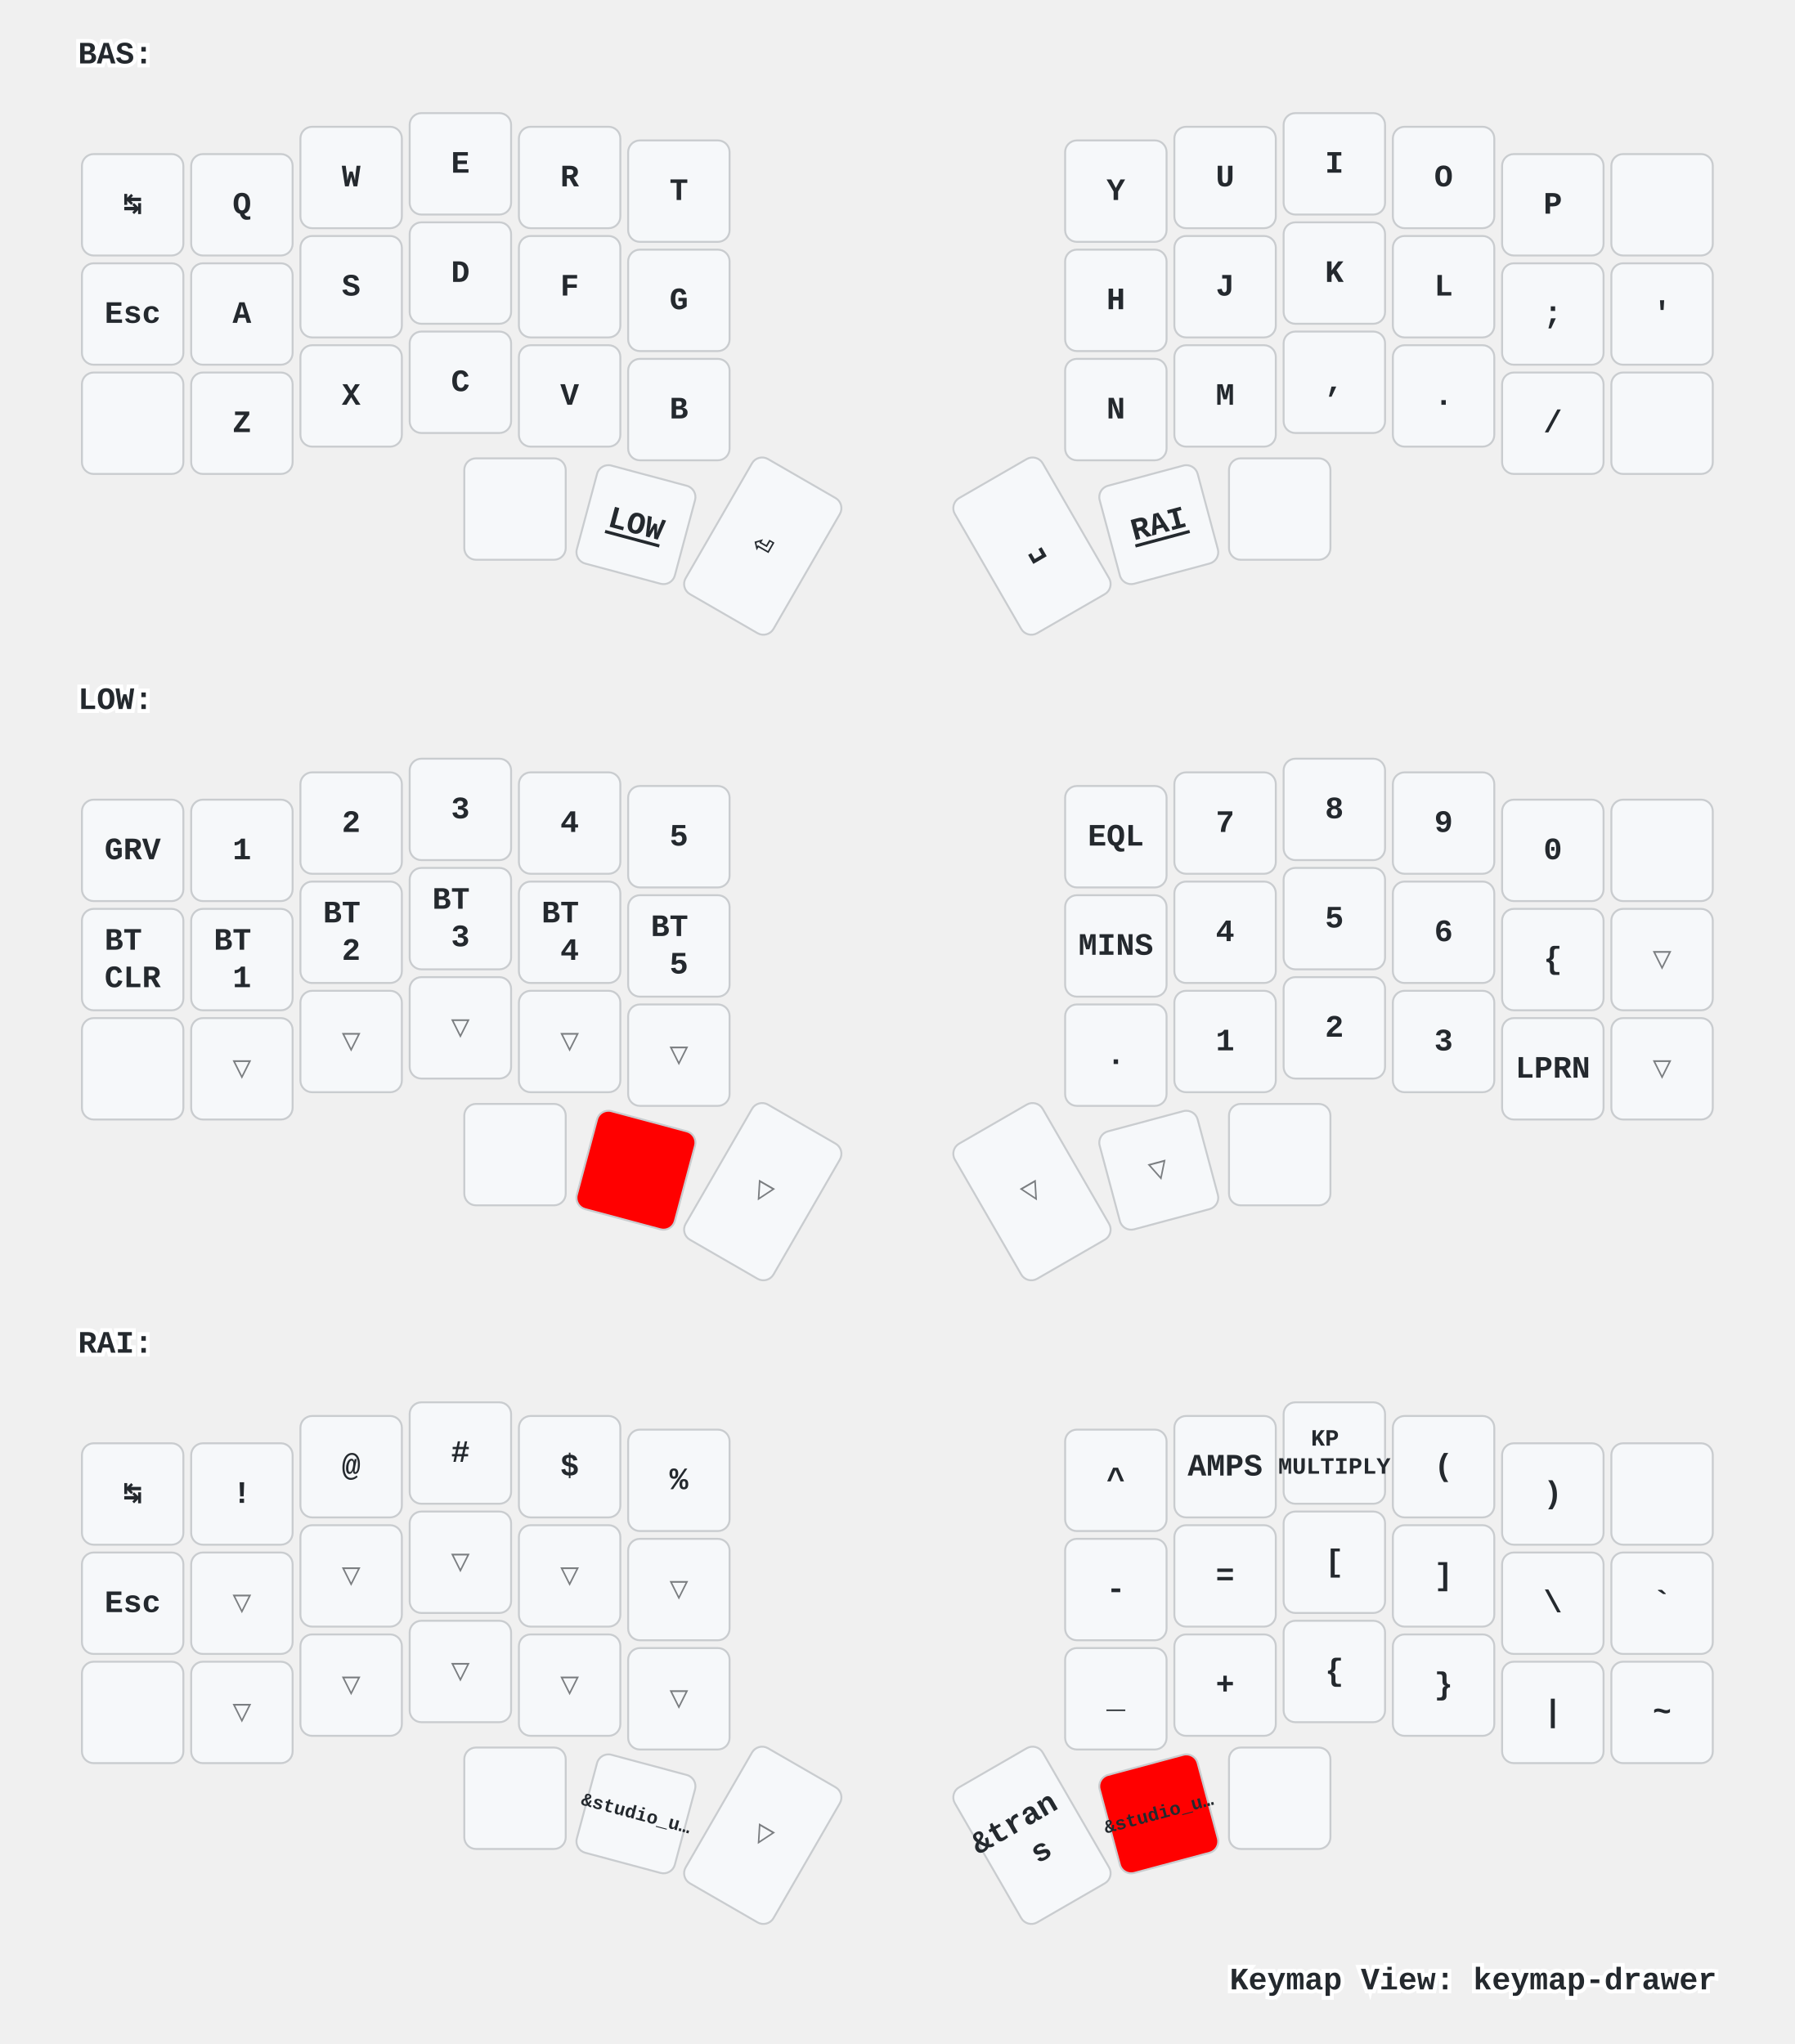
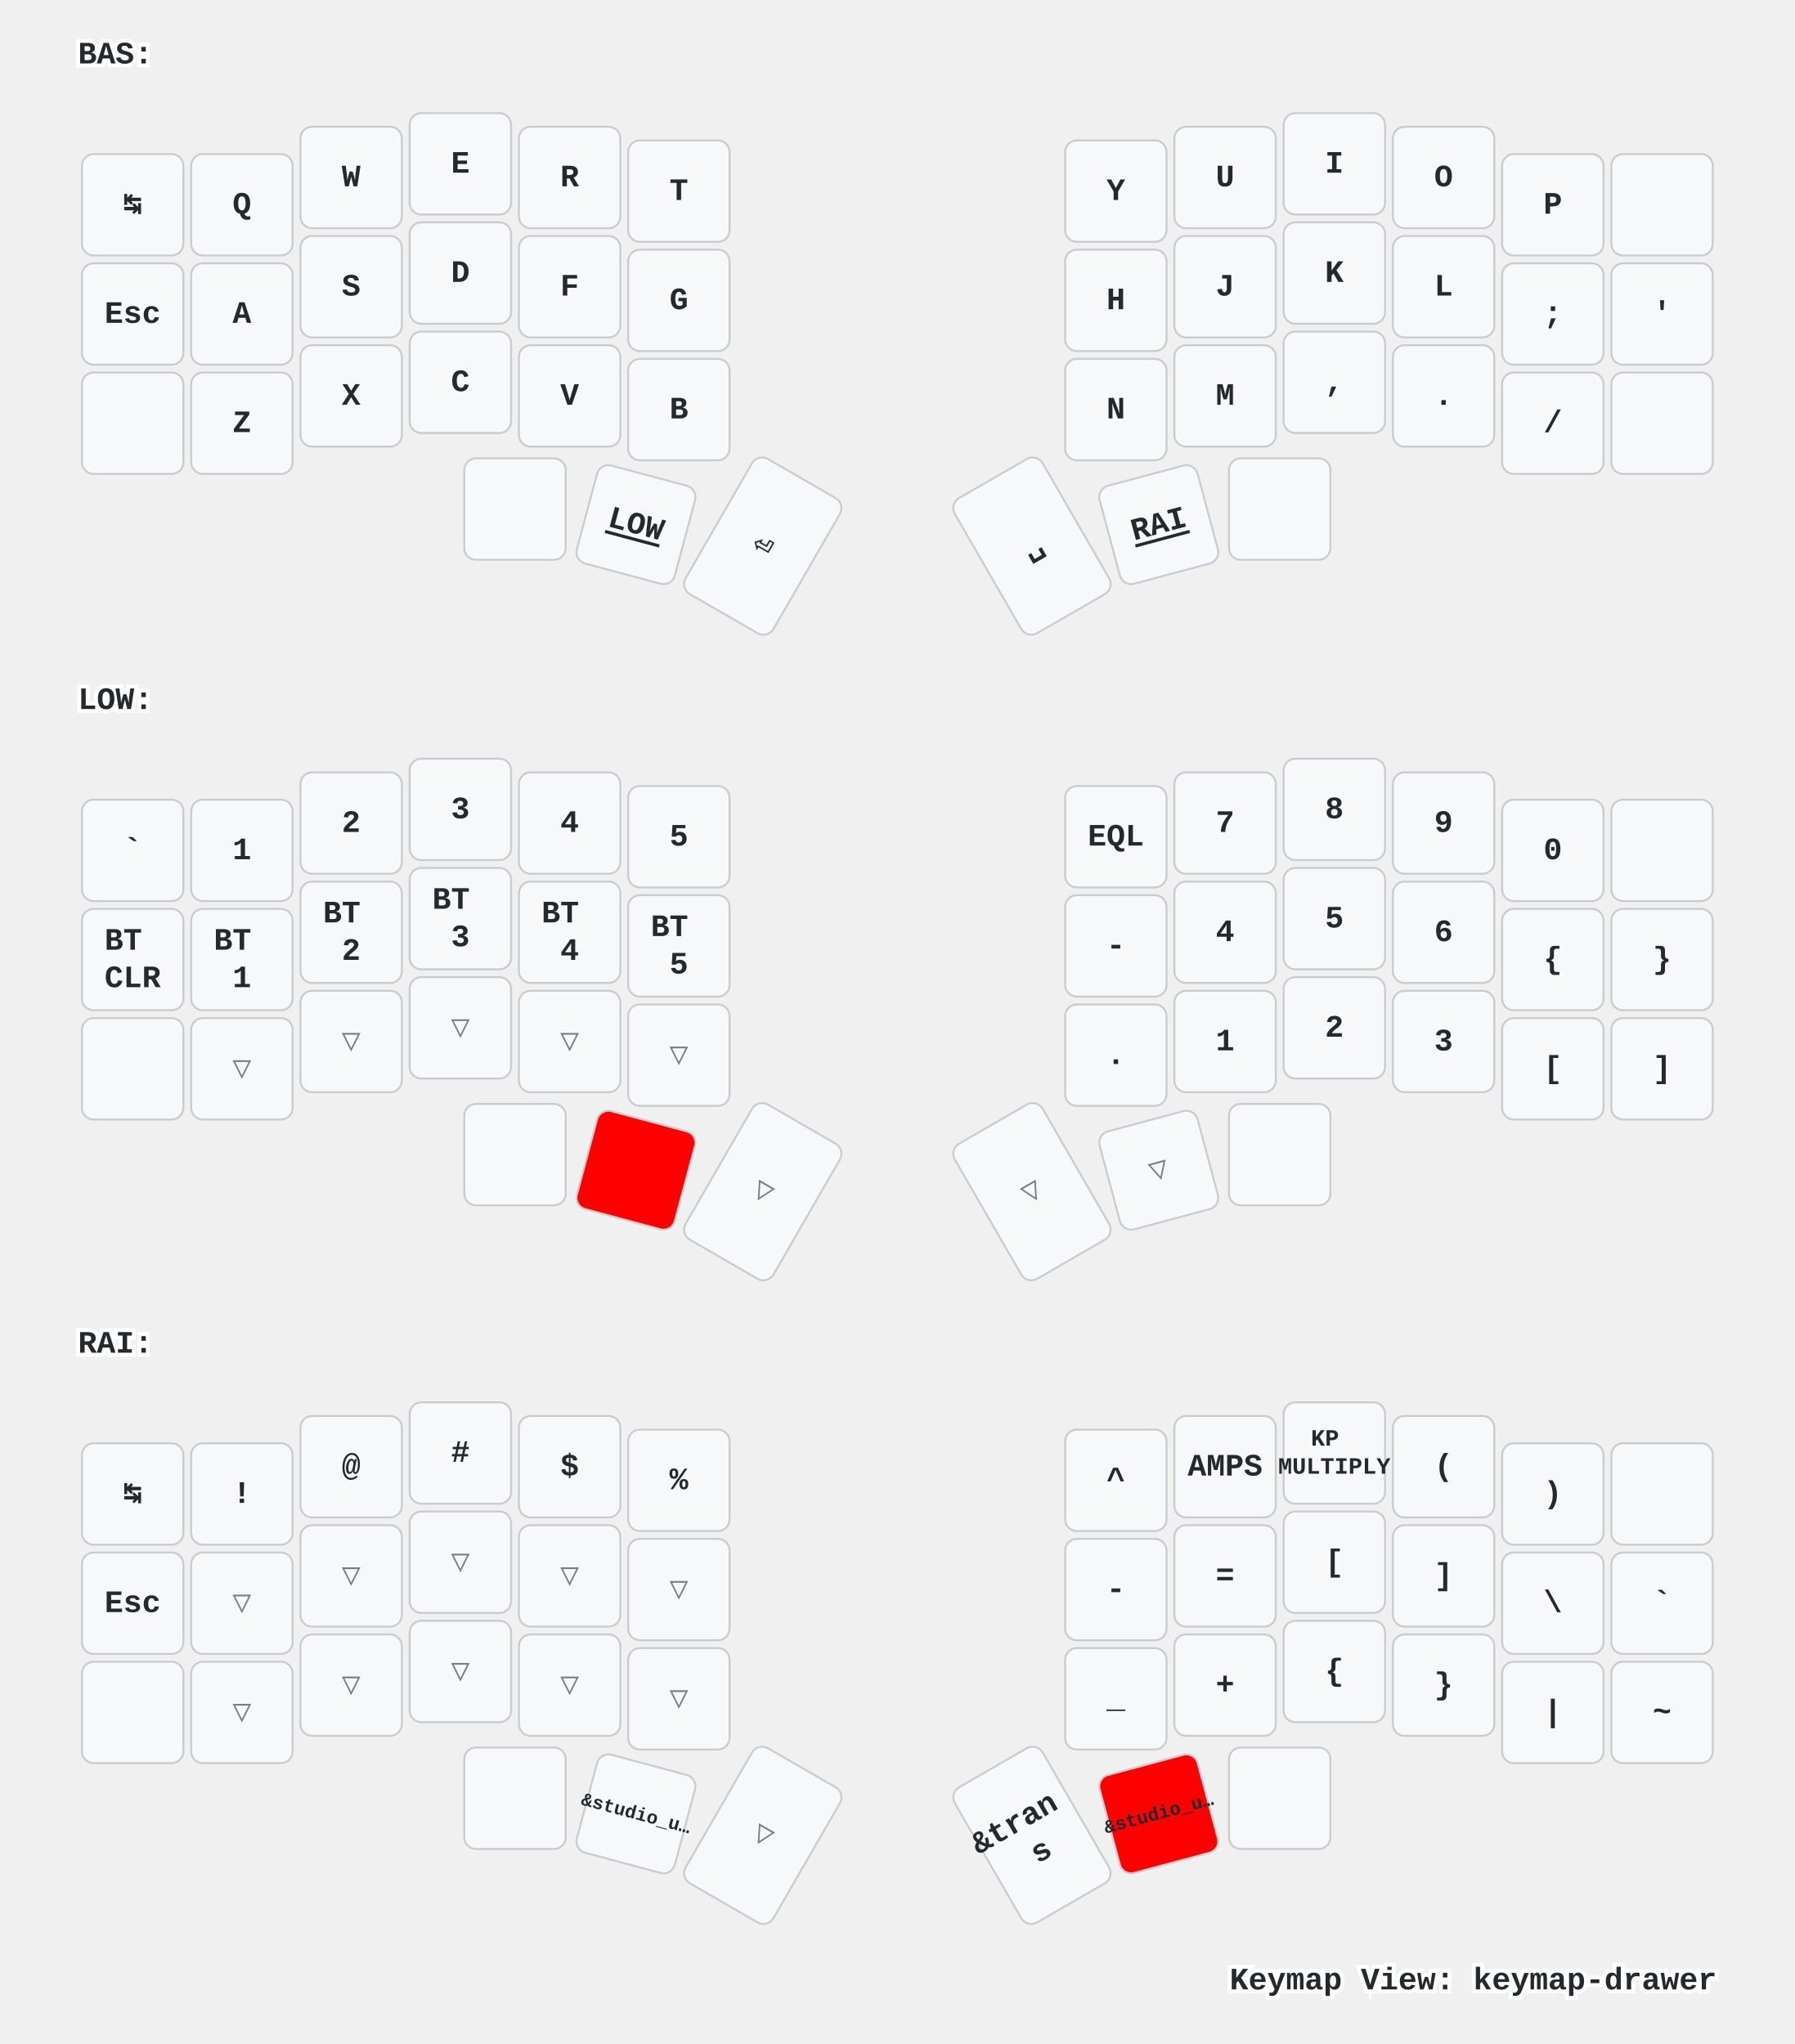
<svg xmlns="http://www.w3.org/2000/svg" xmlns:xlink="http://www.w3.org/1999/xlink" width="920" height="1048" viewBox="0 0 920 1048" class="keymap">
  <defs>/* start glyphs */
<svg id="mdi:apple-keyboard-command">
      <svg id="mdi-apple-keyboard-command" viewBox="0 0 24 24">
        <path d="M6,2A4,4 0 0,1 10,6V8H14V6A4,4 0 0,1 18,2A4,4 0 0,1 22,6A4,4 0 0,1 18,10H16V14H18A4,4 0 0,1 22,18A4,4 0 0,1 18,22A4,4 0 0,1 14,18V16H10V18A4,4 0 0,1 6,22A4,4 0 0,1 2,18A4,4 0 0,1 6,14H8V10H6A4,4 0 0,1 2,6A4,4 0 0,1 6,2M16,18A2,2 0 0,0 18,20A2,2 0 0,0 20,18A2,2 0 0,0 18,16H16V18M14,10H10V14H14V10M6,16A2,2 0 0,0 4,18A2,2 0 0,0 6,20A2,2 0 0,0 8,18V16H6M8,6A2,2 0 0,0 6,4A2,2 0 0,0 4,6A2,2 0 0,0 6,8H8V6M18,8A2,2 0 0,0 20,6A2,2 0 0,0 18,4A2,2 0 0,0 16,6V8H18Z" />
      </svg>
    </svg>
    <svg id="mdi:apple-keyboard-control">
      <svg id="mdi-apple-keyboard-control" viewBox="0 0 24 24">
        <path d="M19.78,11.78L18.36,13.19L12,6.83L5.64,13.19L4.22,11.78L12,4L19.78,11.78Z" />
      </svg>
    </svg>
    <svg id="mdi:apple-keyboard-option">
      <svg id="mdi-apple-keyboard-option" viewBox="0 0 24 24">
        <path d="M3,4H9.11L16.15,18H21V20H14.88L7.84,6H3V4M14,4H21V6H14V4Z" />
      </svg>
    </svg>
    <svg id="mdi:apple-keyboard-shift">
      <svg id="mdi-apple-keyboard-shift" viewBox="0 0 24 24">
        <path d="M15,18V12H17.17L12,6.83L6.83,12H9V18H15M12,4L22,14H17V20H7V14H2L12,4Z" />
      </svg>
    </svg>
    <svg id="mdi:backspace-outline">
      <svg id="mdi-backspace-outline" viewBox="0 0 24 24">
        <path d="M19,15.59L17.59,17L14,13.41L10.41,17L9,15.59L12.59,12L9,8.41L10.41,7L14,10.59L17.59,7L19,8.41L15.41,12L19,15.59M22,3A2,2 0 0,1 24,5V19A2,2 0 0,1 22,21H7C6.31,21 5.77,20.64 5.41,20.11L0,12L5.41,3.88C5.77,3.35 6.31,3 7,3H22M22,5H7L2.28,12L7,19H22V5Z" />
      </svg>
    </svg>
  </defs>/* end glyphs */
<style>/* inherit to force styles through use tags */
svg path {
    fill: inherit;
}

/* font and background color specifications */
svg.keymap {
    font-family: SFMono-Regular,Consolas,Liberation Mono,Menlo,monospace;
    font-size: 14px;
    font-kerning: normal;
    text-rendering: optimizeLegibility;
    fill: #24292e;
}

/* default key styling */
rect.key {
    fill: #f6f8fa;
}

rect.key, rect.combo {
    stroke: #c9cccf;
    stroke-width: 1;
}

/* default key side styling, only used is draw_key_sides is set */
rect.side {
    filter: brightness(90%);
}

/* color accent for combo boxes */
rect.combo, rect.combo-separate {
    fill: #cdf;
}

/* color accent for held keys */
rect.held, rect.combo.held {
    fill: #fdd;
}

/* color accent for ghost (optional) keys */
rect.ghost, rect.combo.ghost {
    stroke-dasharray: 4, 4;
    stroke-width: 2;
}

text {
    text-anchor: middle;
    dominant-baseline: middle;
}

/* styling for layer labels */
text.label {
    font-weight: bold;
    text-anchor: start;
    stroke: white;
    stroke-width: 4;
    paint-order: stroke;
}

/* styling for optional footer */
text.footer {
    text-anchor: end;
    dominant-baseline: auto;
    stroke: white;
    stroke-width: 4;
    paint-order: stroke;
}

/* styling for combo tap, and key non-tap label text */
text.combo, text.hold, text.shifted, text.left, text.right {
    font-size: 11px;
}

text.hold {
    text-anchor: middle;
    dominant-baseline: auto;
}

text.shifted {
    text-anchor: middle;
    dominant-baseline: hanging;
}

text.left {
    text-anchor: start;
}

text.right {
    text-anchor: end;
}

text.layer-activator {
    text-decoration: underline;
}

/* styling for hold/shifted label text in combo box */
text.combo.hold, text.combo.shifted, text.combo.left, text.combo.right {
    font-size: 8px;
}

/* lighter symbol for transparent keys */
text.trans {
    fill: #7b7e81;
}

/* styling for combo dendrons */
path.combo {
    stroke-width: 1;
    stroke: gray;
    fill: none;
}

/* Start Tabler Icons Cleanup */
/* cannot use height/width with glyphs */
.icon-tabler &gt; path {
    fill: inherit;
    stroke: inherit;
    stroke-width: 2;
}
/* hide tabler's default box */
.icon-tabler &gt; path[stroke="none"][fill="none"] {
    visibility: hidden;
}
/* End Tabler Icons Cleanup */

/* For default sytles, see https://github.com/caksoylar/keymap-drawer/blob/main/keymap_drawer/config.py#L85 */

svg.keymap {
  font-family: Ubuntu Mono, Inconsolata, Consolas, Liberation Mono, Menlo, monospace;
  font-size: 16px;
  font-weight: bold;
  text-rendering: optimizeLegibility;
}

/* Color accent for held keys
red = #f00
green = #0f0
blue = #00f
yellow = #ff0
cyan = #0ff
magenta = #f0f
white = #fff
black = #000
grey = #888
light grey = #ccc
#ffc
*/
rect.held, rect.combo.held {
    fill: #f00;
}

/* Technique borrowed and extended from https://github.com/englmaxi/zmk-config/blob/master/keymap-drawer/config.yaml */
.sym_sub_text.tap {
  translate: -5px 2px;
  font-size: 20px;
}
.sym_sub_text.shifted {
  translate: 10px 13px;
  font-size: 10px;
  opacity: 1.0;
}
.combo.sym_sub_text.tap {
  translate: -1px 1px;
}
.combo.sym_sub_text.shifted {
  translate: 7px 5px;
  font-size: 10px;
  opacity: 1.0;
}

/* Toggle */
.toggle.shifted {
  translate: -10px 12px;
}

.toggle.hold {
  translate: 13px -23px;
}

/* Variant for tap-dances */
.tap_dance.tap {
  translate: -7px 0px;
  font-size: 12px;
}
.tap_dance.shifted {
  translate: 7px 17px;
  font-size: 12px;
  opacity: 1.0;
}

/* Variant for symbol next to symbol */
.sym_by_sym.tap {
  translate: -6px 0px;
}
.sym_by_sym.shifted {
  translate: 10px 12px;
  opacity: 1.0;
}

.combo.sym_by_sym.tap {
  translate: -35px 0px;
}
.combo.sym_by_sym.shifted {
  translate: 35px 20px;
  opacity: 1.0;
}

.combo.sym_by_sym.hold {
  visibility: hidden;
}

/* hide hold box for combo sym_by_sym */
.combo.sym_by_sym.hold &gt; path[stroke="none"][fill="none"] {
  visibility: hidden;
}
</style>
  <g transform="translate(40, 0)" class="layer-BAS">
    <text x="0" y="28" class="label" id="BAS">BAS:</text>
    <g transform="translate(0, 56)">
      <g transform="translate(28, 49)" class="key keypos-0">
        <rect rx="6" ry="6" x="-26" y="-26" width="52" height="52" class="key" />
        <text x="0" y="0" class="key tap">↹</text>
      </g>
      <g transform="translate(84, 49)" class="key keypos-1">
        <rect rx="6" ry="6" x="-26" y="-26" width="52" height="52" class="key" />
        <text x="0" y="0" class="key tap">Q</text>
      </g>
      <g transform="translate(140, 35)" class="key keypos-2">
        <rect rx="6" ry="6" x="-26" y="-26" width="52" height="52" class="key" />
        <text x="0" y="0" class="key tap">W</text>
      </g>
      <g transform="translate(196, 28)" class="key keypos-3">
        <rect rx="6" ry="6" x="-26" y="-26" width="52" height="52" class="key" />
        <text x="0" y="0" class="key tap">E</text>
      </g>
      <g transform="translate(252, 35)" class="key keypos-4">
        <rect rx="6" ry="6" x="-26" y="-26" width="52" height="52" class="key" />
        <text x="0" y="0" class="key tap">R</text>
      </g>
      <g transform="translate(308, 42)" class="key keypos-5">
        <rect rx="6" ry="6" x="-26" y="-26" width="52" height="52" class="key" />
        <text x="0" y="0" class="key tap">T</text>
      </g>
      <g transform="translate(532, 42)" class="key keypos-6">
        <rect rx="6" ry="6" x="-26" y="-26" width="52" height="52" class="key" />
        <text x="0" y="0" class="key tap">Y</text>
      </g>
      <g transform="translate(588, 35)" class="key keypos-7">
        <rect rx="6" ry="6" x="-26" y="-26" width="52" height="52" class="key" />
        <text x="0" y="0" class="key tap">U</text>
      </g>
      <g transform="translate(644, 28)" class="key keypos-8">
        <rect rx="6" ry="6" x="-26" y="-26" width="52" height="52" class="key" />
        <text x="0" y="0" class="key tap">I</text>
      </g>
      <g transform="translate(700, 35)" class="key keypos-9">
        <rect rx="6" ry="6" x="-26" y="-26" width="52" height="52" class="key" />
        <text x="0" y="0" class="key tap">O</text>
      </g>
      <g transform="translate(756, 49)" class="key keypos-10">
        <rect rx="6" ry="6" x="-26" y="-26" width="52" height="52" class="key" />
        <text x="0" y="0" class="key tap">P</text>
      </g>
      <g transform="translate(812, 49)" class="key keypos-11">
        <rect rx="6" ry="6" x="-26" y="-26" width="52" height="52" class="key" />
        <use href="#mdi:backspace-outline" xlink:href="#mdi:backspace-outline" x="-9" y="-9" height="18" width="18.0" class="key tap glyph mdi:backspace-outline" />
      </g>
      <g transform="translate(28, 105)" class="key keypos-12">
        <rect rx="6" ry="6" x="-26" y="-26" width="52" height="52" class="key" />
        <text x="0" y="0" class="key tap">Esc</text>
      </g>
      <g transform="translate(84, 105)" class="key keypos-13">
        <rect rx="6" ry="6" x="-26" y="-26" width="52" height="52" class="key" />
        <text x="0" y="0" class="key tap">A</text>
      </g>
      <g transform="translate(140, 91)" class="key keypos-14">
        <rect rx="6" ry="6" x="-26" y="-26" width="52" height="52" class="key" />
        <text x="0" y="0" class="key tap">S</text>
      </g>
      <g transform="translate(196, 84)" class="key keypos-15">
        <rect rx="6" ry="6" x="-26" y="-26" width="52" height="52" class="key" />
        <text x="0" y="0" class="key tap">D</text>
      </g>
      <g transform="translate(252, 91)" class="key keypos-16">
        <rect rx="6" ry="6" x="-26" y="-26" width="52" height="52" class="key" />
        <text x="0" y="0" class="key tap">F</text>
      </g>
      <g transform="translate(308, 98)" class="key keypos-17">
        <rect rx="6" ry="6" x="-26" y="-26" width="52" height="52" class="key" />
        <text x="0" y="0" class="key tap">G</text>
      </g>
      <g transform="translate(532, 98)" class="key keypos-18">
        <rect rx="6" ry="6" x="-26" y="-26" width="52" height="52" class="key" />
        <text x="0" y="0" class="key tap">H</text>
      </g>
      <g transform="translate(588, 91)" class="key keypos-19">
        <rect rx="6" ry="6" x="-26" y="-26" width="52" height="52" class="key" />
        <text x="0" y="0" class="key tap">J</text>
      </g>
      <g transform="translate(644, 84)" class="key keypos-20">
        <rect rx="6" ry="6" x="-26" y="-26" width="52" height="52" class="key" />
        <text x="0" y="0" class="key tap">K</text>
      </g>
      <g transform="translate(700, 91)" class="key keypos-21">
        <rect rx="6" ry="6" x="-26" y="-26" width="52" height="52" class="key" />
        <text x="0" y="0" class="key tap">L</text>
      </g>
      <g transform="translate(756, 105)" class="key keypos-22">
        <rect rx="6" ry="6" x="-26" y="-26" width="52" height="52" class="key" />
        <text x="0" y="0" class="key tap">;</text>
      </g>
      <g transform="translate(812, 105)" class="key keypos-23">
        <rect rx="6" ry="6" x="-26" y="-26" width="52" height="52" class="key" />
        <text x="0" y="0" class="key tap">'</text>
      </g>
      <g transform="translate(28, 161)" class="key keypos-24">
        <rect rx="6" ry="6" x="-26" y="-26" width="52" height="52" class="key" />
        <use href="#mdi:apple-keyboard-shift" xlink:href="#mdi:apple-keyboard-shift" x="-9" y="-9" height="18" width="18.0" class="key tap glyph mdi:apple-keyboard-shift" />
      </g>
      <g transform="translate(84, 161)" class="key keypos-25">
        <rect rx="6" ry="6" x="-26" y="-26" width="52" height="52" class="key" />
        <text x="0" y="0" class="key tap">Z</text>
      </g>
      <g transform="translate(140, 147)" class="key keypos-26">
        <rect rx="6" ry="6" x="-26" y="-26" width="52" height="52" class="key" />
        <text x="0" y="0" class="key tap">X</text>
      </g>
      <g transform="translate(196, 140)" class="key keypos-27">
        <rect rx="6" ry="6" x="-26" y="-26" width="52" height="52" class="key" />
        <text x="0" y="0" class="key tap">C</text>
      </g>
      <g transform="translate(252, 147)" class="key keypos-28">
        <rect rx="6" ry="6" x="-26" y="-26" width="52" height="52" class="key" />
        <text x="0" y="0" class="key tap">V</text>
      </g>
      <g transform="translate(308, 154)" class="key keypos-29">
        <rect rx="6" ry="6" x="-26" y="-26" width="52" height="52" class="key" />
        <text x="0" y="0" class="key tap">B</text>
      </g>
      <g transform="translate(532, 154)" class="key keypos-30">
        <rect rx="6" ry="6" x="-26" y="-26" width="52" height="52" class="key" />
        <text x="0" y="0" class="key tap">N</text>
      </g>
      <g transform="translate(588, 147)" class="key keypos-31">
        <rect rx="6" ry="6" x="-26" y="-26" width="52" height="52" class="key" />
        <text x="0" y="0" class="key tap">M</text>
      </g>
      <g transform="translate(644, 140)" class="key keypos-32">
        <rect rx="6" ry="6" x="-26" y="-26" width="52" height="52" class="key" />
        <text x="0" y="0" class="key tap">,</text>
      </g>
      <g transform="translate(700, 147)" class="key keypos-33">
        <rect rx="6" ry="6" x="-26" y="-26" width="52" height="52" class="key" />
        <text x="0" y="0" class="key tap">.</text>
      </g>
      <g transform="translate(756, 161)" class="key keypos-34">
        <rect rx="6" ry="6" x="-26" y="-26" width="52" height="52" class="key" />
        <text x="0" y="0" class="key tap">/</text>
      </g>
      <g transform="translate(812, 161)" class="key keypos-35">
        <rect rx="6" ry="6" x="-26" y="-26" width="52" height="52" class="key" />
        <use href="#mdi:apple-keyboard-control" xlink:href="#mdi:apple-keyboard-control" x="-9" y="-9" height="18" width="18.0" class="key tap glyph mdi:apple-keyboard-control" />
      </g>
      <g transform="translate(224, 205)" class="key keypos-36">
        <rect rx="6" ry="6" x="-26" y="-26" width="52" height="52" class="key" />
        <use href="#mdi:apple-keyboard-command" xlink:href="#mdi:apple-keyboard-command" x="-9" y="-9" height="18" width="18.0" class="key tap glyph mdi:apple-keyboard-command" />
      </g>
      <g transform="translate(286, 213) rotate(15.0)" class="key keypos-37">
        <rect rx="6" ry="6" x="-26" y="-26" width="52" height="52" class="key" />
        <a href="#LOW">
          <text x="0" y="0" class="key tap layer-activator">LOW</text>
        </a>
      </g>
      <g transform="translate(351, 224) rotate(30.0)" class="key keypos-38">
        <rect rx="6" ry="6" x="-26" y="-40" width="52" height="80" class="key" />
        <text x="0" y="0" class="key tap">⏎</text>
      </g>
      <g transform="translate(489, 224) rotate(-30.0)" class="key keypos-39">
        <rect rx="6" ry="6" x="-26" y="-40" width="52" height="80" class="key" />
        <text x="0" y="0" class="key tap">␣</text>
      </g>
      <g transform="translate(554, 213) rotate(-15.0)" class="key keypos-40">
        <rect rx="6" ry="6" x="-26" y="-26" width="52" height="52" class="key" />
        <a href="#RAI">
          <text x="0" y="0" class="key tap layer-activator">RAI</text>
        </a>
      </g>
      <g transform="translate(616, 205)" class="key keypos-41">
        <rect rx="6" ry="6" x="-26" y="-26" width="52" height="52" class="key" />
        <use href="#mdi:apple-keyboard-option" xlink:href="#mdi:apple-keyboard-option" x="-9" y="-9" height="18" width="18.0" class="key tap glyph mdi:apple-keyboard-option" />
      </g>
    </g>
  </g>
  <g transform="translate(40, 331)" class="layer-LOW">
    <text x="0" y="28" class="label" id="LOW">LOW:</text>
    <g transform="translate(0, 56)">
      <g transform="translate(28, 49)" class="key keypos-0">
        <rect rx="6" ry="6" x="-26" y="-26" width="52" height="52" class="key" />
-         <text x="0" y="0" class="key tap">GRV</text>
+         <text x="0" y="0" class="key tap">`</text>
      </g>
      <g transform="translate(84, 49)" class="key keypos-1">
        <rect rx="6" ry="6" x="-26" y="-26" width="52" height="52" class="key" />
        <text x="0" y="0" class="key tap">1</text>
      </g>
      <g transform="translate(140, 35)" class="key keypos-2">
        <rect rx="6" ry="6" x="-26" y="-26" width="52" height="52" class="key" />
        <text x="0" y="0" class="key tap">2</text>
      </g>
      <g transform="translate(196, 28)" class="key keypos-3">
        <rect rx="6" ry="6" x="-26" y="-26" width="52" height="52" class="key" />
        <text x="0" y="0" class="key tap">3</text>
      </g>
      <g transform="translate(252, 35)" class="key keypos-4">
        <rect rx="6" ry="6" x="-26" y="-26" width="52" height="52" class="key" />
        <text x="0" y="0" class="key tap">4</text>
      </g>
      <g transform="translate(308, 42)" class="key keypos-5">
        <rect rx="6" ry="6" x="-26" y="-26" width="52" height="52" class="key" />
        <text x="0" y="0" class="key tap">5</text>
      </g>
      <g transform="translate(532, 42)" class="key keypos-6">
        <rect rx="6" ry="6" x="-26" y="-26" width="52" height="52" class="key" />
        <text x="0" y="0" class="key tap">EQL</text>
      </g>
      <g transform="translate(588, 35)" class="key keypos-7">
        <rect rx="6" ry="6" x="-26" y="-26" width="52" height="52" class="key" />
        <text x="0" y="0" class="key tap">7</text>
      </g>
      <g transform="translate(644, 28)" class="key keypos-8">
        <rect rx="6" ry="6" x="-26" y="-26" width="52" height="52" class="key" />
        <text x="0" y="0" class="key tap">8</text>
      </g>
      <g transform="translate(700, 35)" class="key keypos-9">
        <rect rx="6" ry="6" x="-26" y="-26" width="52" height="52" class="key" />
        <text x="0" y="0" class="key tap">9</text>
      </g>
      <g transform="translate(756, 49)" class="key keypos-10">
        <rect rx="6" ry="6" x="-26" y="-26" width="52" height="52" class="key" />
        <text x="0" y="0" class="key tap">0</text>
      </g>
      <g transform="translate(812, 49)" class="key keypos-11">
        <rect rx="6" ry="6" x="-26" y="-26" width="52" height="52" class="key" />
        <use href="#mdi:backspace-outline" xlink:href="#mdi:backspace-outline" x="-9" y="-9" height="18" width="18.0" class="key tap glyph mdi:backspace-outline" />
      </g>
      <g transform="translate(28, 105)" class="key keypos-12">
        <rect rx="6" ry="6" x="-26" y="-26" width="52" height="52" class="key" />
        <text x="0" y="0" class="key tap">
          <tspan x="0" dy="-0.6em">BT</tspan>
          <tspan x="0" dy="1.2em">CLR</tspan>
        </text>
      </g>
      <g transform="translate(84, 105)" class="key keypos-13">
        <rect rx="6" ry="6" x="-26" y="-26" width="52" height="52" class="key" />
        <text x="0" y="0" class="key tap">
          <tspan x="0" dy="-0.6em">BT</tspan>
          <tspan x="0" dy="1.2em">1</tspan>
        </text>
      </g>
      <g transform="translate(140, 91)" class="key keypos-14">
        <rect rx="6" ry="6" x="-26" y="-26" width="52" height="52" class="key" />
        <text x="0" y="0" class="key tap">
          <tspan x="0" dy="-0.6em">BT</tspan>
          <tspan x="0" dy="1.2em">2</tspan>
        </text>
      </g>
      <g transform="translate(196, 84)" class="key keypos-15">
        <rect rx="6" ry="6" x="-26" y="-26" width="52" height="52" class="key" />
        <text x="0" y="0" class="key tap">
          <tspan x="0" dy="-0.6em">BT</tspan>
          <tspan x="0" dy="1.2em">3</tspan>
        </text>
      </g>
      <g transform="translate(252, 91)" class="key keypos-16">
        <rect rx="6" ry="6" x="-26" y="-26" width="52" height="52" class="key" />
        <text x="0" y="0" class="key tap">
          <tspan x="0" dy="-0.6em">BT</tspan>
          <tspan x="0" dy="1.2em">4</tspan>
        </text>
      </g>
      <g transform="translate(308, 98)" class="key keypos-17">
        <rect rx="6" ry="6" x="-26" y="-26" width="52" height="52" class="key" />
        <text x="0" y="0" class="key tap">
          <tspan x="0" dy="-0.6em">BT</tspan>
          <tspan x="0" dy="1.2em">5</tspan>
        </text>
      </g>
      <g transform="translate(532, 98)" class="key keypos-18">
        <rect rx="6" ry="6" x="-26" y="-26" width="52" height="52" class="key" />
-         <text x="0" y="0" class="key tap">MINS</text>
+         <text x="0" y="0" class="key tap">-</text>
      </g>
      <g transform="translate(588, 91)" class="key keypos-19">
        <rect rx="6" ry="6" x="-26" y="-26" width="52" height="52" class="key" />
        <text x="0" y="0" class="key tap">4</text>
      </g>
      <g transform="translate(644, 84)" class="key keypos-20">
        <rect rx="6" ry="6" x="-26" y="-26" width="52" height="52" class="key" />
        <text x="0" y="0" class="key tap">5</text>
      </g>
      <g transform="translate(700, 91)" class="key keypos-21">
        <rect rx="6" ry="6" x="-26" y="-26" width="52" height="52" class="key" />
        <text x="0" y="0" class="key tap">6</text>
      </g>
      <g transform="translate(756, 105)" class="key keypos-22">
        <rect rx="6" ry="6" x="-26" y="-26" width="52" height="52" class="key" />
        <text x="0" y="0" class="key tap">{</text>
      </g>
-       <g transform="translate(812, 105)" class="key trans keypos-23">
-         <rect rx="6" ry="6" x="-26" y="-26" width="52" height="52" class="key trans" />
-         <text x="0" y="0" class="key trans tap">▽</text>
+       <g transform="translate(812, 105)" class="key keypos-23">
+         <rect rx="6" ry="6" x="-26" y="-26" width="52" height="52" class="key" />
+         <text x="0" y="0" class="key tap">}</text>
      </g>
      <g transform="translate(28, 161)" class="key keypos-24">
        <rect rx="6" ry="6" x="-26" y="-26" width="52" height="52" class="key" />
        <use href="#mdi:apple-keyboard-shift" xlink:href="#mdi:apple-keyboard-shift" x="-9" y="-9" height="18" width="18.0" class="key tap glyph mdi:apple-keyboard-shift" />
      </g>
      <g transform="translate(84, 161)" class="key trans keypos-25">
        <rect rx="6" ry="6" x="-26" y="-26" width="52" height="52" class="key trans" />
        <text x="0" y="0" class="key trans tap">▽</text>
      </g>
      <g transform="translate(140, 147)" class="key trans keypos-26">
        <rect rx="6" ry="6" x="-26" y="-26" width="52" height="52" class="key trans" />
        <text x="0" y="0" class="key trans tap">▽</text>
      </g>
      <g transform="translate(196, 140)" class="key trans keypos-27">
        <rect rx="6" ry="6" x="-26" y="-26" width="52" height="52" class="key trans" />
        <text x="0" y="0" class="key trans tap">▽</text>
      </g>
      <g transform="translate(252, 147)" class="key trans keypos-28">
        <rect rx="6" ry="6" x="-26" y="-26" width="52" height="52" class="key trans" />
        <text x="0" y="0" class="key trans tap">▽</text>
      </g>
      <g transform="translate(308, 154)" class="key trans keypos-29">
        <rect rx="6" ry="6" x="-26" y="-26" width="52" height="52" class="key trans" />
        <text x="0" y="0" class="key trans tap">▽</text>
      </g>
      <g transform="translate(532, 154)" class="key keypos-30">
        <rect rx="6" ry="6" x="-26" y="-26" width="52" height="52" class="key" />
        <text x="0" y="0" class="key tap">.</text>
      </g>
      <g transform="translate(588, 147)" class="key keypos-31">
        <rect rx="6" ry="6" x="-26" y="-26" width="52" height="52" class="key" />
        <text x="0" y="0" class="key tap">1</text>
      </g>
      <g transform="translate(644, 140)" class="key keypos-32">
        <rect rx="6" ry="6" x="-26" y="-26" width="52" height="52" class="key" />
        <text x="0" y="0" class="key tap">2</text>
      </g>
      <g transform="translate(700, 147)" class="key keypos-33">
        <rect rx="6" ry="6" x="-26" y="-26" width="52" height="52" class="key" />
        <text x="0" y="0" class="key tap">3</text>
      </g>
      <g transform="translate(756, 161)" class="key keypos-34">
        <rect rx="6" ry="6" x="-26" y="-26" width="52" height="52" class="key" />
-         <text x="0" y="0" class="key tap">LPRN</text>
-       </g>
-       <g transform="translate(812, 161)" class="key trans keypos-35">
-         <rect rx="6" ry="6" x="-26" y="-26" width="52" height="52" class="key trans" />
-         <text x="0" y="0" class="key trans tap">▽</text>
+         <text x="0" y="0" class="key tap">[</text>
+       </g>
+       <g transform="translate(812, 161)" class="key keypos-35">
+         <rect rx="6" ry="6" x="-26" y="-26" width="52" height="52" class="key" />
+         <text x="0" y="0" class="key tap">]</text>
      </g>
      <g transform="translate(224, 205)" class="key keypos-36">
        <rect rx="6" ry="6" x="-26" y="-26" width="52" height="52" class="key" />
        <use href="#mdi:apple-keyboard-command" xlink:href="#mdi:apple-keyboard-command" x="-9" y="-9" height="18" width="18.0" class="key tap glyph mdi:apple-keyboard-command" />
      </g>
      <g transform="translate(286, 213) rotate(15.0)" class="key held keypos-37">
        <rect rx="6" ry="6" x="-26" y="-26" width="52" height="52" class="key held" />
      </g>
      <g transform="translate(351, 224) rotate(30.0)" class="key trans keypos-38">
        <rect rx="6" ry="6" x="-26" y="-40" width="52" height="80" class="key trans" />
        <text x="0" y="0" class="key trans tap">▽</text>
      </g>
      <g transform="translate(489, 224) rotate(-30.0)" class="key trans keypos-39">
        <rect rx="6" ry="6" x="-26" y="-40" width="52" height="80" class="key trans" />
        <text x="0" y="0" class="key trans tap">▽</text>
      </g>
      <g transform="translate(554, 213) rotate(-15.0)" class="key trans keypos-40">
        <rect rx="6" ry="6" x="-26" y="-26" width="52" height="52" class="key trans" />
        <text x="0" y="0" class="key trans tap">▽</text>
      </g>
      <g transform="translate(616, 205)" class="key keypos-41">
        <rect rx="6" ry="6" x="-26" y="-26" width="52" height="52" class="key" />
        <use href="#mdi:apple-keyboard-option" xlink:href="#mdi:apple-keyboard-option" x="-9" y="-9" height="18" width="18.0" class="key tap glyph mdi:apple-keyboard-option" />
      </g>
    </g>
  </g>
  <g transform="translate(40, 661)" class="layer-RAI">
    <text x="0" y="28" class="label" id="RAI">RAI:</text>
    <g transform="translate(0, 56)">
      <g transform="translate(28, 49)" class="key keypos-0">
        <rect rx="6" ry="6" x="-26" y="-26" width="52" height="52" class="key" />
        <text x="0" y="0" class="key tap">↹</text>
      </g>
      <g transform="translate(84, 49)" class="key keypos-1">
        <rect rx="6" ry="6" x="-26" y="-26" width="52" height="52" class="key" />
        <text x="0" y="0" class="key tap">!</text>
      </g>
      <g transform="translate(140, 35)" class="key keypos-2">
        <rect rx="6" ry="6" x="-26" y="-26" width="52" height="52" class="key" />
        <text x="0" y="0" class="key tap">@</text>
      </g>
      <g transform="translate(196, 28)" class="key keypos-3">
        <rect rx="6" ry="6" x="-26" y="-26" width="52" height="52" class="key" />
        <text x="0" y="0" class="key tap">#</text>
      </g>
      <g transform="translate(252, 35)" class="key keypos-4">
        <rect rx="6" ry="6" x="-26" y="-26" width="52" height="52" class="key" />
        <text x="0" y="0" class="key tap">$</text>
      </g>
      <g transform="translate(308, 42)" class="key keypos-5">
        <rect rx="6" ry="6" x="-26" y="-26" width="52" height="52" class="key" />
        <text x="0" y="0" class="key tap">%</text>
      </g>
      <g transform="translate(532, 42)" class="key keypos-6">
        <rect rx="6" ry="6" x="-26" y="-26" width="52" height="52" class="key" />
        <text x="0" y="0" class="key tap">^</text>
      </g>
      <g transform="translate(588, 35)" class="key keypos-7">
        <rect rx="6" ry="6" x="-26" y="-26" width="52" height="52" class="key" />
        <text x="0" y="0" class="key tap">AMPS</text>
      </g>
      <g transform="translate(644, 28)" class="key keypos-8">
        <rect rx="6" ry="6" x="-26" y="-26" width="52" height="52" class="key" />
        <text x="0" y="0" class="key tap">
          <tspan x="0" dy="-0.6em" style="font-size: 75%">KP</tspan>
          <tspan x="0" dy="1.2em" style="font-size: 75%">MULTIPLY</tspan>
        </text>
      </g>
      <g transform="translate(700, 35)" class="key keypos-9">
        <rect rx="6" ry="6" x="-26" y="-26" width="52" height="52" class="key" />
        <text x="0" y="0" class="key tap">(</text>
      </g>
      <g transform="translate(756, 49)" class="key keypos-10">
        <rect rx="6" ry="6" x="-26" y="-26" width="52" height="52" class="key" />
        <text x="0" y="0" class="key tap">)</text>
      </g>
      <g transform="translate(812, 49)" class="key keypos-11">
        <rect rx="6" ry="6" x="-26" y="-26" width="52" height="52" class="key" />
        <use href="#mdi:backspace-outline" xlink:href="#mdi:backspace-outline" x="-9" y="-9" height="18" width="18.0" class="key tap glyph mdi:backspace-outline" />
      </g>
      <g transform="translate(28, 105)" class="key keypos-12">
        <rect rx="6" ry="6" x="-26" y="-26" width="52" height="52" class="key" />
        <text x="0" y="0" class="key tap">Esc</text>
      </g>
      <g transform="translate(84, 105)" class="key trans keypos-13">
        <rect rx="6" ry="6" x="-26" y="-26" width="52" height="52" class="key trans" />
        <text x="0" y="0" class="key trans tap">▽</text>
      </g>
      <g transform="translate(140, 91)" class="key trans keypos-14">
        <rect rx="6" ry="6" x="-26" y="-26" width="52" height="52" class="key trans" />
        <text x="0" y="0" class="key trans tap">▽</text>
      </g>
      <g transform="translate(196, 84)" class="key trans keypos-15">
        <rect rx="6" ry="6" x="-26" y="-26" width="52" height="52" class="key trans" />
        <text x="0" y="0" class="key trans tap">▽</text>
      </g>
      <g transform="translate(252, 91)" class="key trans keypos-16">
        <rect rx="6" ry="6" x="-26" y="-26" width="52" height="52" class="key trans" />
        <text x="0" y="0" class="key trans tap">▽</text>
      </g>
      <g transform="translate(308, 98)" class="key trans keypos-17">
        <rect rx="6" ry="6" x="-26" y="-26" width="52" height="52" class="key trans" />
        <text x="0" y="0" class="key trans tap">▽</text>
      </g>
      <g transform="translate(532, 98)" class="key keypos-18">
        <rect rx="6" ry="6" x="-26" y="-26" width="52" height="52" class="key" />
        <text x="0" y="0" class="key tap">-</text>
      </g>
      <g transform="translate(588, 91)" class="key keypos-19">
        <rect rx="6" ry="6" x="-26" y="-26" width="52" height="52" class="key" />
        <text x="0" y="0" class="key tap">=</text>
      </g>
      <g transform="translate(644, 84)" class="key keypos-20">
        <rect rx="6" ry="6" x="-26" y="-26" width="52" height="52" class="key" />
        <text x="0" y="0" class="key tap">[</text>
      </g>
      <g transform="translate(700, 91)" class="key keypos-21">
        <rect rx="6" ry="6" x="-26" y="-26" width="52" height="52" class="key" />
        <text x="0" y="0" class="key tap">]</text>
      </g>
      <g transform="translate(756, 105)" class="key keypos-22">
        <rect rx="6" ry="6" x="-26" y="-26" width="52" height="52" class="key" />
        <text x="0" y="0" class="key tap">\</text>
      </g>
      <g transform="translate(812, 105)" class="key keypos-23">
        <rect rx="6" ry="6" x="-26" y="-26" width="52" height="52" class="key" />
        <text x="0" y="0" class="key tap">`</text>
      </g>
      <g transform="translate(28, 161)" class="key keypos-24">
        <rect rx="6" ry="6" x="-26" y="-26" width="52" height="52" class="key" />
        <use href="#mdi:apple-keyboard-shift" xlink:href="#mdi:apple-keyboard-shift" x="-9" y="-9" height="18" width="18.0" class="key tap glyph mdi:apple-keyboard-shift" />
      </g>
      <g transform="translate(84, 161)" class="key trans keypos-25">
        <rect rx="6" ry="6" x="-26" y="-26" width="52" height="52" class="key trans" />
        <text x="0" y="0" class="key trans tap">▽</text>
      </g>
      <g transform="translate(140, 147)" class="key trans keypos-26">
        <rect rx="6" ry="6" x="-26" y="-26" width="52" height="52" class="key trans" />
        <text x="0" y="0" class="key trans tap">▽</text>
      </g>
      <g transform="translate(196, 140)" class="key trans keypos-27">
        <rect rx="6" ry="6" x="-26" y="-26" width="52" height="52" class="key trans" />
        <text x="0" y="0" class="key trans tap">▽</text>
      </g>
      <g transform="translate(252, 147)" class="key trans keypos-28">
        <rect rx="6" ry="6" x="-26" y="-26" width="52" height="52" class="key trans" />
        <text x="0" y="0" class="key trans tap">▽</text>
      </g>
      <g transform="translate(308, 154)" class="key trans keypos-29">
        <rect rx="6" ry="6" x="-26" y="-26" width="52" height="52" class="key trans" />
        <text x="0" y="0" class="key trans tap">▽</text>
      </g>
      <g transform="translate(532, 154)" class="key keypos-30">
        <rect rx="6" ry="6" x="-26" y="-26" width="52" height="52" class="key" />
        <text x="0" y="0" class="key tap">_</text>
      </g>
      <g transform="translate(588, 147)" class="key keypos-31">
        <rect rx="6" ry="6" x="-26" y="-26" width="52" height="52" class="key" />
        <text x="0" y="0" class="key tap">+</text>
      </g>
      <g transform="translate(644, 140)" class="key keypos-32">
        <rect rx="6" ry="6" x="-26" y="-26" width="52" height="52" class="key" />
        <text x="0" y="0" class="key tap">{</text>
      </g>
      <g transform="translate(700, 147)" class="key keypos-33">
        <rect rx="6" ry="6" x="-26" y="-26" width="52" height="52" class="key" />
        <text x="0" y="0" class="key tap">}</text>
      </g>
      <g transform="translate(756, 161)" class="key keypos-34">
        <rect rx="6" ry="6" x="-26" y="-26" width="52" height="52" class="key" />
        <text x="0" y="0" class="key tap">|</text>
      </g>
      <g transform="translate(812, 161)" class="key keypos-35">
        <rect rx="6" ry="6" x="-26" y="-26" width="52" height="52" class="key" />
        <text x="0" y="0" class="key tap">~</text>
      </g>
      <g transform="translate(224, 205)" class="key keypos-36">
        <rect rx="6" ry="6" x="-26" y="-26" width="52" height="52" class="key" />
        <use href="#mdi:apple-keyboard-command" xlink:href="#mdi:apple-keyboard-command" x="-9" y="-9" height="18" width="18.0" class="key tap glyph mdi:apple-keyboard-command" />
      </g>
      <g transform="translate(286, 213) rotate(15.0)" class="key keypos-37">
        <rect rx="6" ry="6" x="-26" y="-26" width="52" height="52" class="key" />
        <text x="0" y="0" class="key tap">
          <tspan style="font-size: 60%">&amp;studio_u…</tspan>
        </text>
      </g>
      <g transform="translate(351, 224) rotate(30.0)" class="key trans keypos-38">
        <rect rx="6" ry="6" x="-26" y="-40" width="52" height="80" class="key trans" />
        <text x="0" y="0" class="key trans tap">▽</text>
      </g>
      <g transform="translate(489, 224) rotate(-30.0)" class="key keypos-39">
        <rect rx="6" ry="6" x="-26" y="-40" width="52" height="80" class="key" />
        <text x="0" y="0" class="key tap">
          <tspan x="0" dy="-0.6em">&amp;tran</tspan>
          <tspan x="0" dy="1.2em">s</tspan>
        </text>
      </g>
      <g transform="translate(554, 213) rotate(-15.0)" class="key held keypos-40">
        <rect rx="6" ry="6" x="-26" y="-26" width="52" height="52" class="key held" />
        <text x="0" y="0" class="key held tap">
          <tspan style="font-size: 60%">&amp;studio_u…</tspan>
        </text>
      </g>
      <g transform="translate(616, 205)" class="key keypos-41">
        <rect rx="6" ry="6" x="-26" y="-26" width="52" height="52" class="key" />
        <use href="#mdi:apple-keyboard-option" xlink:href="#mdi:apple-keyboard-option" x="-9" y="-9" height="18" width="18.0" class="key tap glyph mdi:apple-keyboard-option" />
      </g>
    </g>
  </g>
  <text x="880.0" y="1020.0" class="footer">Keymap View: <a href="https://github.com/caksoylar/keymap-drawer">keymap-drawer</a>
  </text>
</svg>
